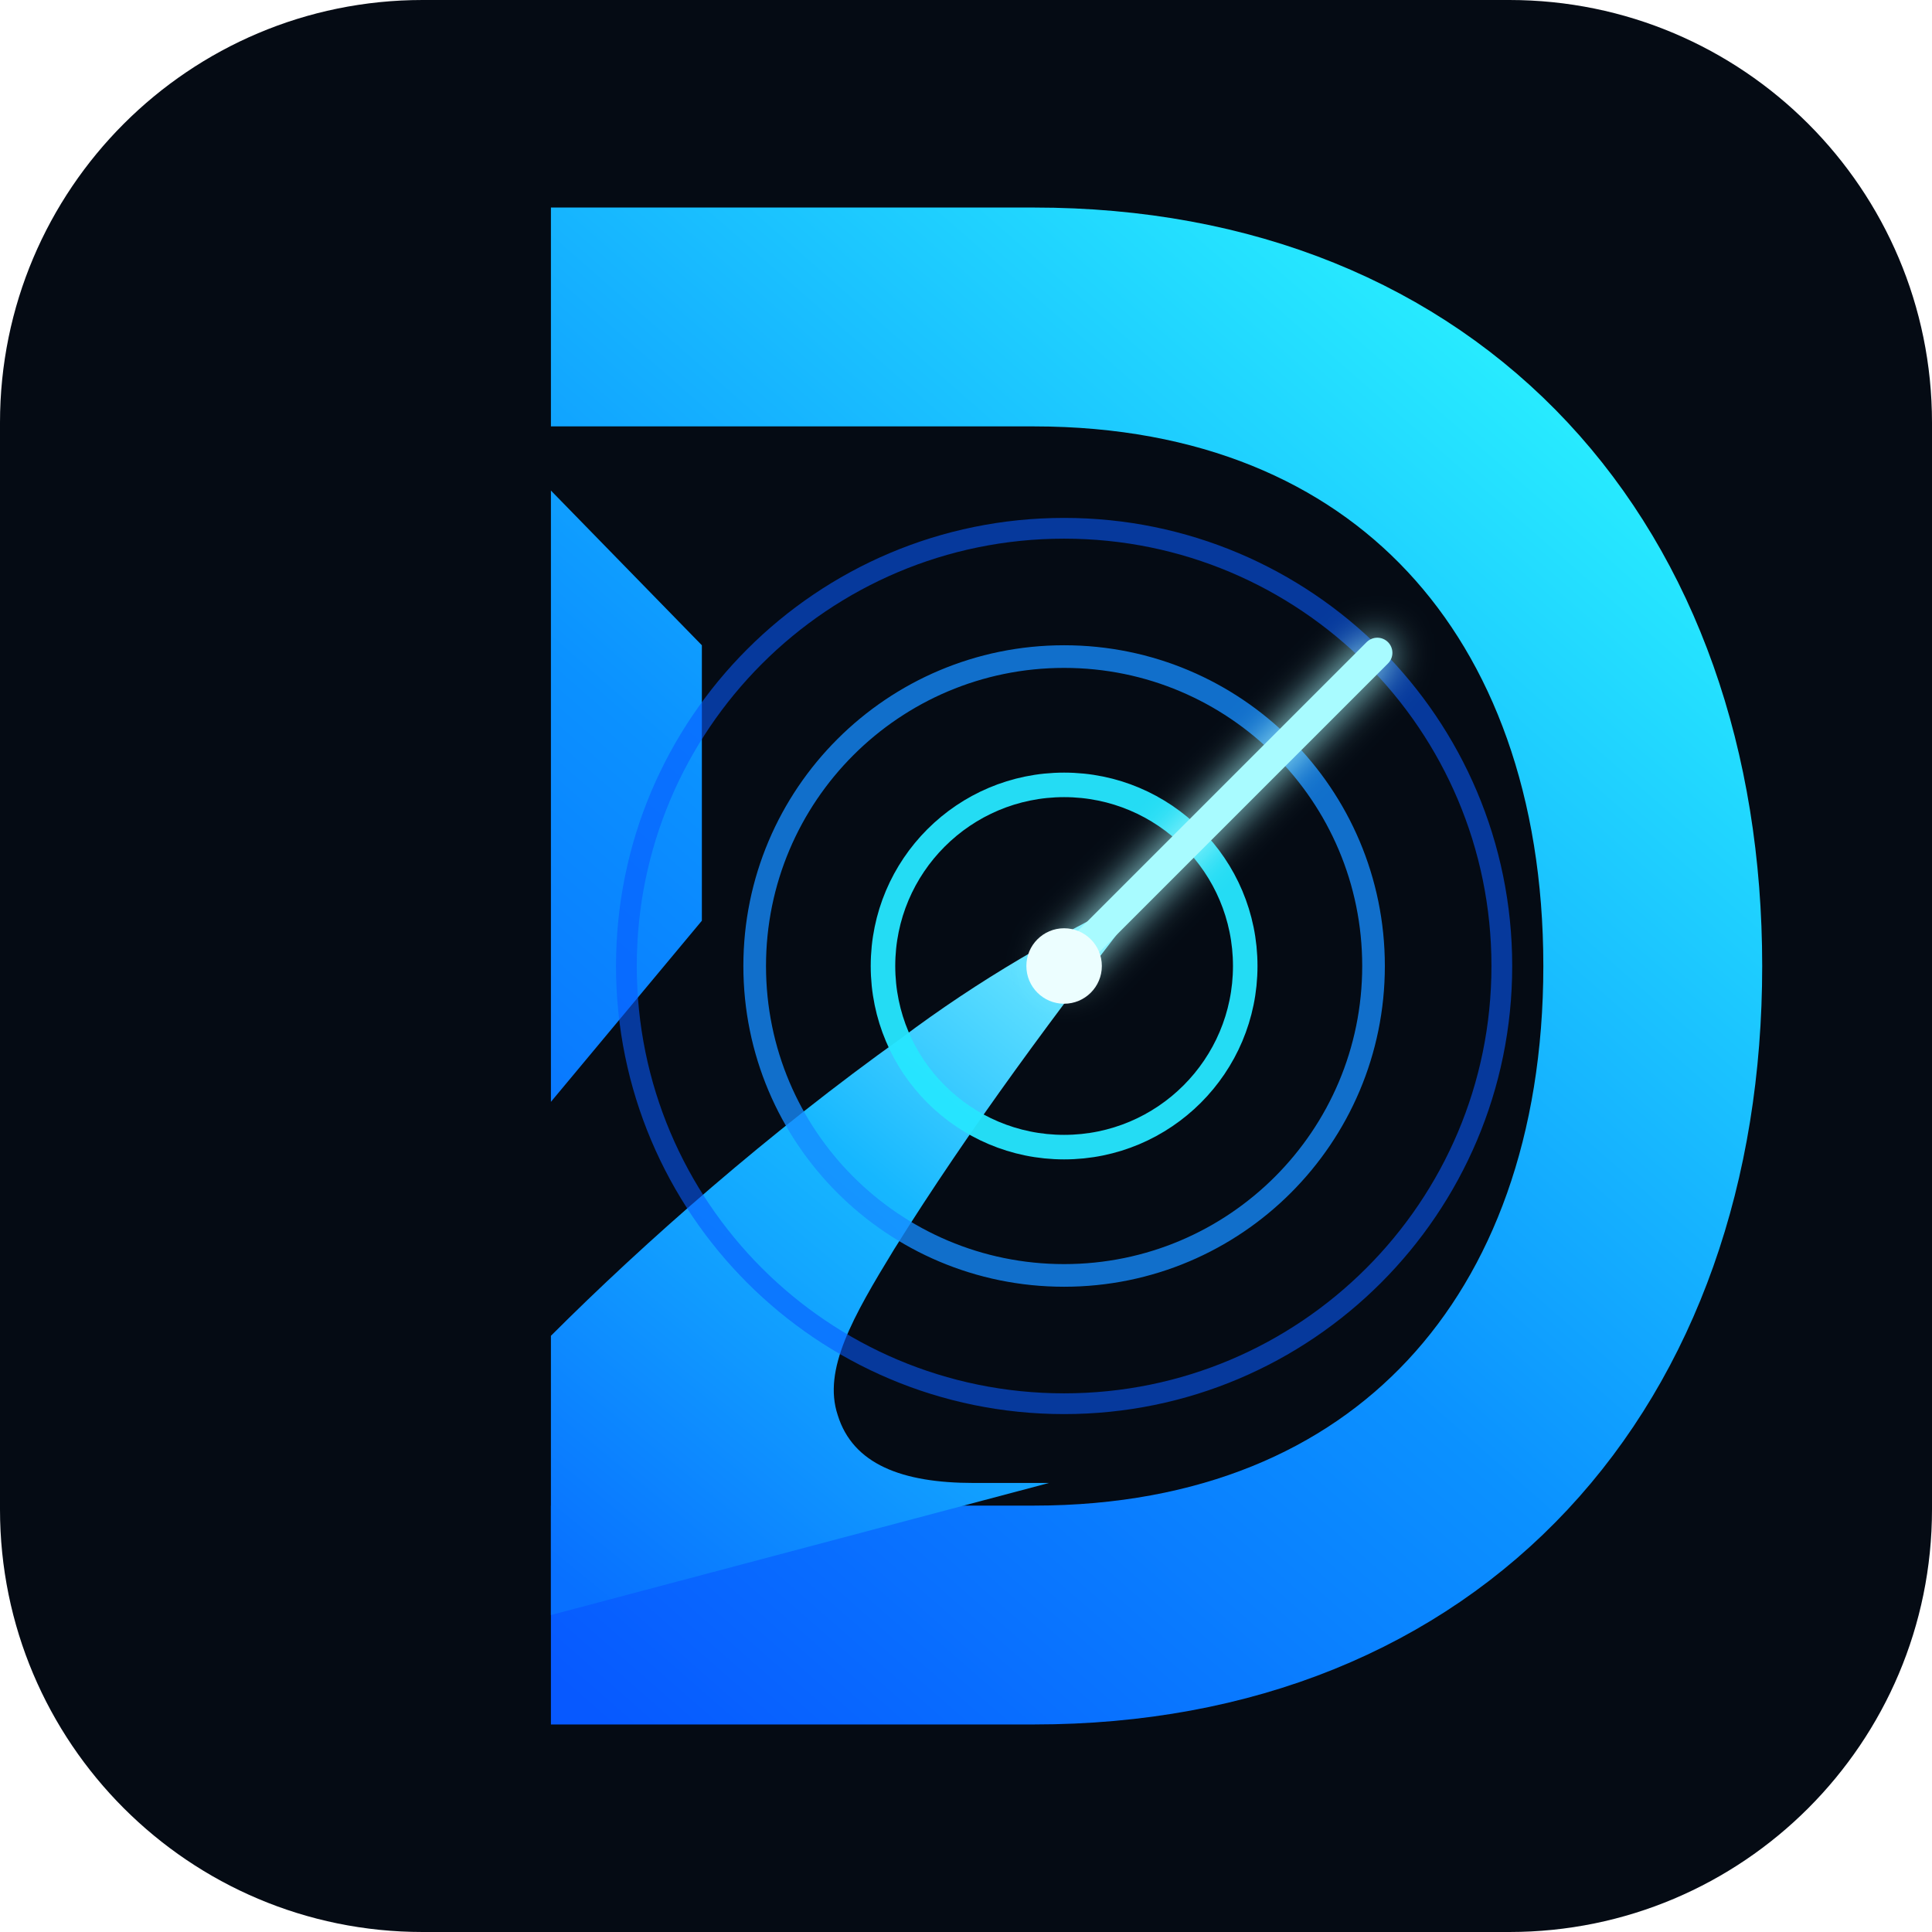
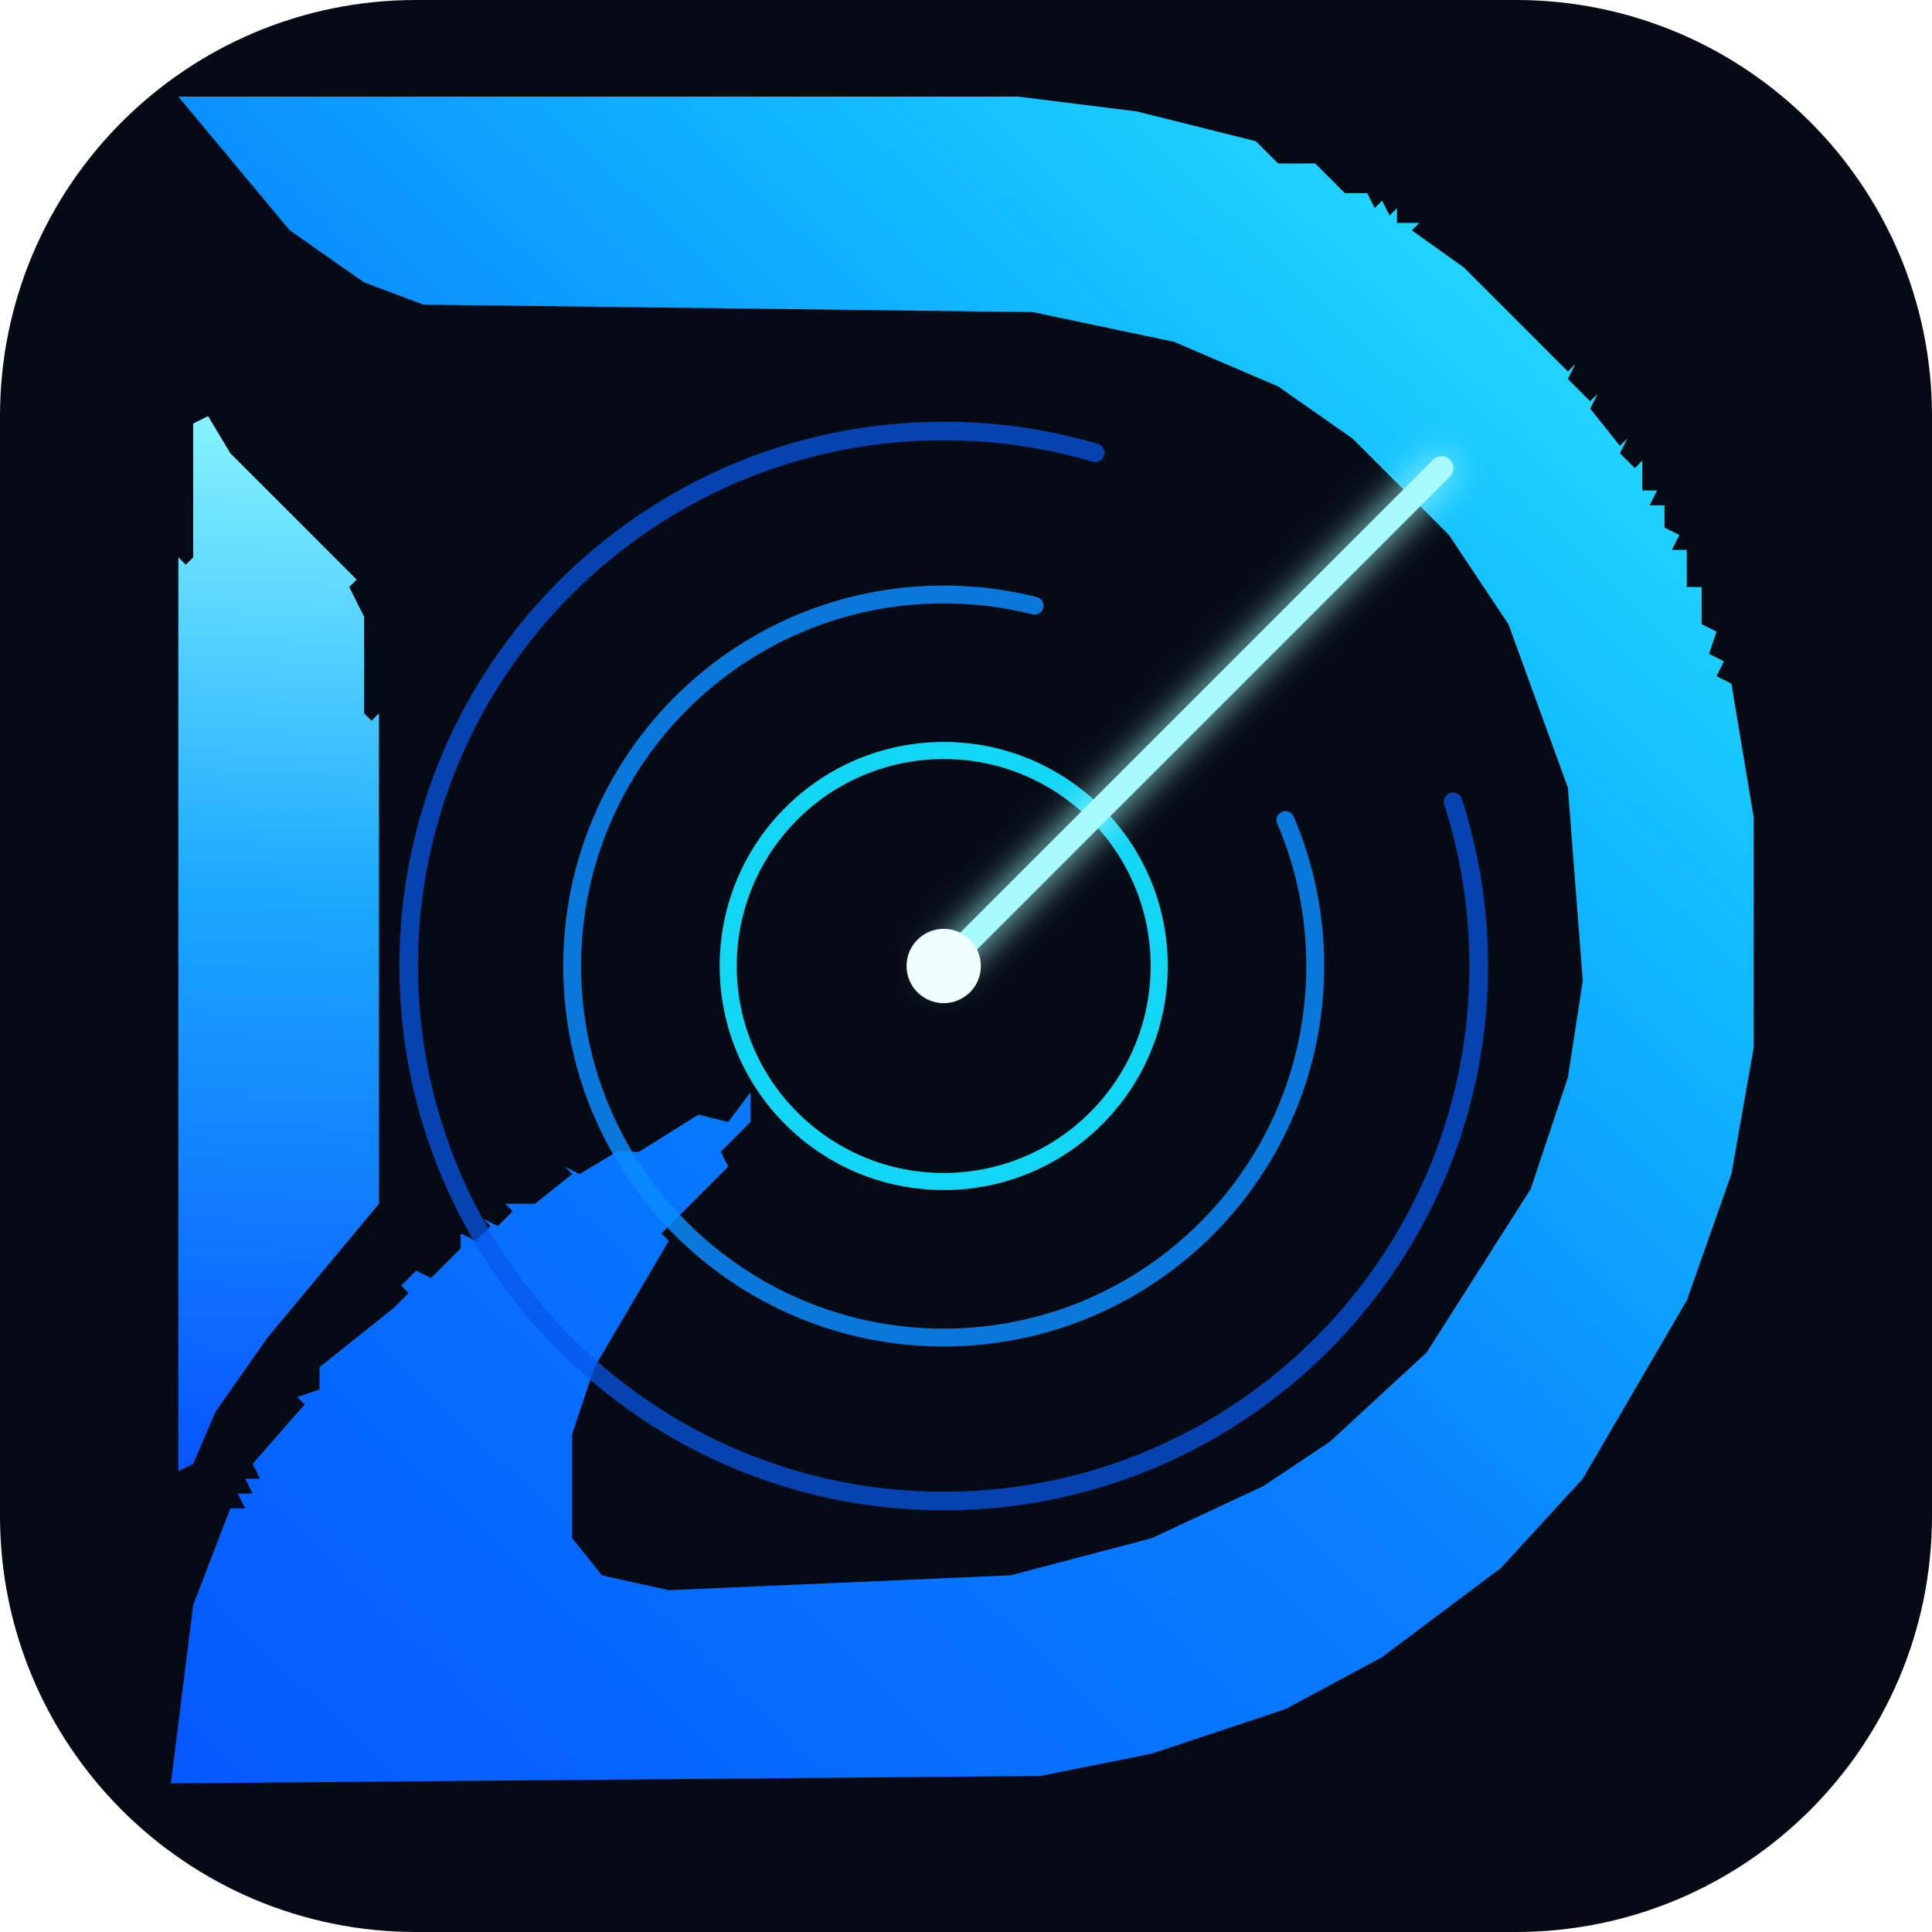
- <svg xmlns="http://www.w3.org/2000/svg" viewBox="0 0 512 512" role="img" aria-label="Dalil">
+ <svg xmlns="http://www.w3.org/2000/svg" viewBox="0 0 260 260" role="img" aria-label="Dalil">
+   <rect width="260" height="260" rx="56" fill="#050b14" />
  <defs>
-     <linearGradient id="dalil-shell" x1="118" y1="420" x2="410" y2="86" gradientUnits="userSpaceOnUse">
-       <stop offset="0" stop-color="#0759ff" />
-       <stop offset=".46" stop-color="#0b91ff" />
-       <stop offset="1" stop-color="#29f1ff" />
+     <linearGradient id="shell" x1="18" y1="242" x2="239" y2="12" gradientUnits="userSpaceOnUse">
+       <stop offset="0" stop-color="#0557ff" />
+       <stop offset=".45" stop-color="#087fff" />
+       <stop offset=".72" stop-color="#11baff" />
+       <stop offset="1" stop-color="#31f0ff" />
    </linearGradient>
-     <linearGradient id="dalil-swoosh" x1="150" y1="420" x2="306" y2="230" gradientUnits="userSpaceOnUse">
-       <stop offset="0" stop-color="#0870ff" />
-       <stop offset=".55" stop-color="#16b7ff" />
-       <stop offset="1" stop-color="#8ffaff" />
+     <linearGradient id="pillar" x1="35" y1="205" x2="42" y2="52" gradientUnits="userSpaceOnUse">
+       <stop offset="0" stop-color="#074dff" />
+       <stop offset=".55" stop-color="#1aa8ff" />
+       <stop offset="1" stop-color="#8df9ff" />
    </linearGradient>
-     <radialGradient id="dalil-glow" cx="0" cy="0" r="1" gradientTransform="translate(282 256) rotate(90) scale(44)">
-       <stop offset="0" stop-color="#ffffff" />
-       <stop offset=".24" stop-color="#b9fbff" />
-       <stop offset=".6" stop-color="#22d7ff" stop-opacity=".55" />
-       <stop offset="1" stop-color="#00b8ff" stop-opacity="0" />
+     <radialGradient id="core" cx="0" cy="0" r="1" gradientTransform="translate(127 130) rotate(90) scale(22)">
+       <stop offset="0" stop-color="#fff" />
+       <stop offset=".22" stop-color="#bffcff" />
+       <stop offset=".58" stop-color="#22dbff" stop-opacity=".65" />
+       <stop offset="1" stop-color="#12c8ff" stop-opacity="0" />
    </radialGradient>
-     <filter id="dalil-needle-glow" x="-40%" y="-40%" width="180%" height="180%">
-       <feGaussianBlur stdDeviation="5" result="blur" />
+     <filter id="glow" x="-50%" y="-50%" width="200%" height="200%">
+       <feGaussianBlur stdDeviation="2.4" result="b" />
      <feMerge>
-         <feMergeNode in="blur" />
+         <feMergeNode in="b" />
        <feMergeNode in="SourceGraphic" />
      </feMerge>
    </filter>
  </defs>
-   <rect width="512" height="512" rx="112" fill="#050b14" />
-   <path d="M146 84H274        C376 84 438 154 438 256        C438 358 376 428 274 428        H146" fill="none" stroke="url(#dalil-shell)" stroke-width="58" stroke-linejoin="round" stroke-linecap="butt" />
-   <path d="M146 130        L186 171        V244        L146 292        Z" fill="url(#dalil-shell)" />
-   <path d="M146 428        V354        C171 329 204 300 239 275        C259 260 281 247 305 236        C280 268 257 299 237 331        C226 349 218 363 222 375        C226 388 239 393 258 393        H278" fill="url(#dalil-swoosh)" />
+   <path d="M 24,13 L 39,31 L 49,38 L 57,41 L 139,42 L 158,46 L 172,52 L 182,59 L 195,72 L 203,84 L 211,106 L 213,132 L 211,145 L 206,160 L 192,182 L 179,194 L 170,200 L 155,207 L 136,212 L 90,214 L 81,212 L 77,207 L 77,193 L 80,184 L 90,167 L 89,166 L 99,156 L 98,157 L 97,155 L 101,151 L 101,147 L 98,151 L 94,150 L 86,155 L 83,155 L 78,158 L 76,157 L 77,158 L 72,162 L 68,162 L 69,163 L 67,165 L 65,164 L 66,165 L 64,167 L 62,166 L 62,168 L 58,172 L 56,171 L 57,170 L 54,173 L 55,174 L 53,176 L 52,175 L 53,176 L 43,184 L 43,187 L 40,188 L 41,189 L 34,197 L 35,199 L 33,199 L 34,201 L 32,201 L 33,203 L 31,203 L 26,216 L 23,240 L 140,239 L 155,236 L 173,230 L 186,223 L 202,211 L 213,199 L 227,175 L 233,158 L 236,141 L 236,110 L 233,92 L 231,91 L 232,89 L 230,88 L 231,85 L 229,84 L 229,79 L 227,79 L 227,74 L 225,74 L 226,72 L 224,71 L 224,68 L 222,68 L 223,66 L 221,66 L 221,62 L 220,63 L 218,61 L 219,59 L 218,60 L 214,55 L 215,53 L 214,54 L 211,51 L 212,49 L 211,50 L 197,36 L 198,35 L 197,36 L 190,31 L 191,30 L 188,30 L 188,28 L 187,29 L 186,27 L 185,28 L 184,26 L 181,26 L 177,22 L 172,22 L 169,19 L 153,15 L 137,13 Z" fill="url(#shell)" />
+   <path d="M 28,56 L 26,57 L 26,75 L 25,76 L 24,75 L 24,67 L 24,198 L 26,197 L 29,190 L 36,180 L 51,162 L 51,86 L 51,96 L 50,97 L 49,96 L 49,83 L 47,79 L 48,78 L 31,61 Z" fill="url(#pillar)" />
  <g fill="none" stroke-linecap="round">
-     <circle cx="282" cy="256" r="48" stroke="#26e6ff" stroke-width="6.5" opacity=".95" />
-     <circle cx="282" cy="256" r="82" stroke="#148cff" stroke-width="6" opacity=".78" />
-     <circle cx="282" cy="256" r="116" stroke="#0759ff" stroke-width="5.5" opacity=".58" />
+     <circle cx="127" cy="130" r="29" stroke="#14dfff" stroke-width="2.3" opacity=".95" />
+     <circle cx="127" cy="130" r="50" stroke="#0b8cff" stroke-width="2.4" opacity=".84" stroke-dasharray="268 46" stroke-dashoffset="20" />
+     <circle cx="127" cy="130" r="72" stroke="#0757e8" stroke-width="2.5" opacity=".74" stroke-dasharray="382 70" stroke-dashoffset="22" />
+     <path d="M127 130 L194 63" stroke="#a7fbff" stroke-width="3.2" filter="url(#glow)" />
  </g>
-   <path d="M282 256 L365 173" stroke="#a8fbff" stroke-width="8" stroke-linecap="round" filter="url(#dalil-needle-glow)" />
-   <circle cx="282" cy="256" r="44" fill="url(#dalil-glow)" />
-   <circle cx="282" cy="256" r="10" fill="#ecfeff" />
+   <circle cx="127" cy="130" r="20" fill="url(#core)" />
+   <circle cx="127" cy="130" r="5" fill="#efffff" />
</svg>
